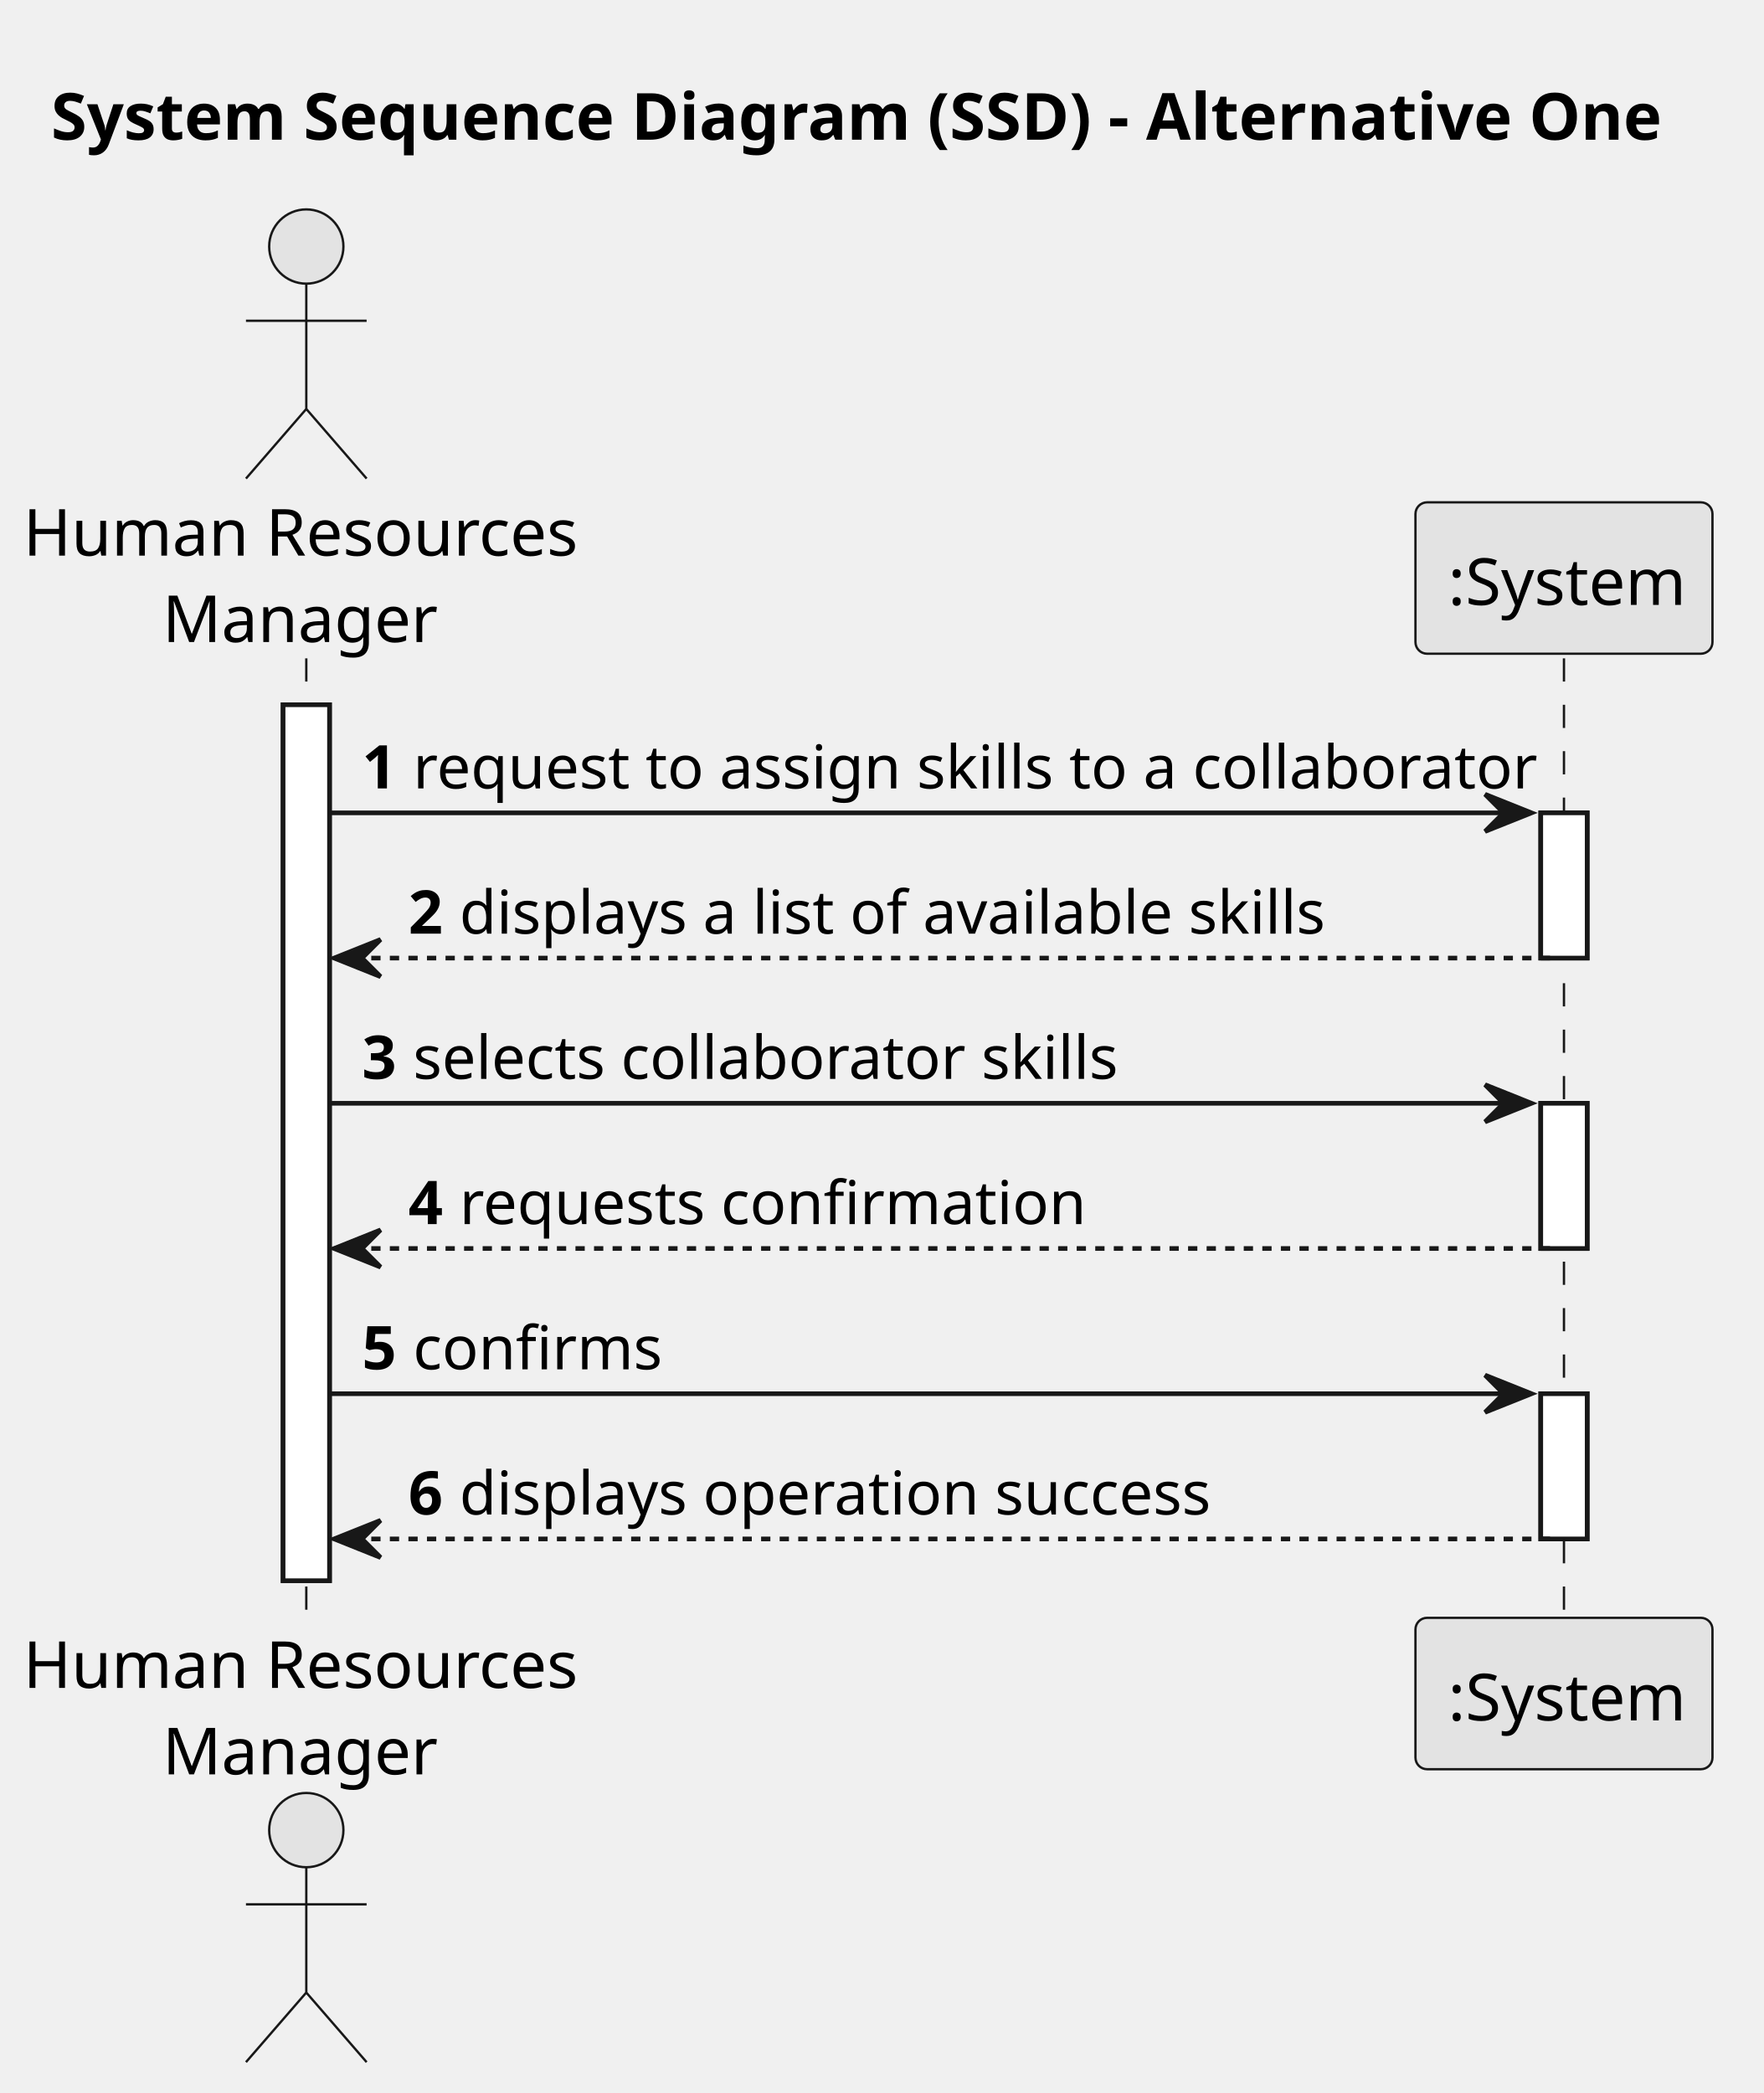
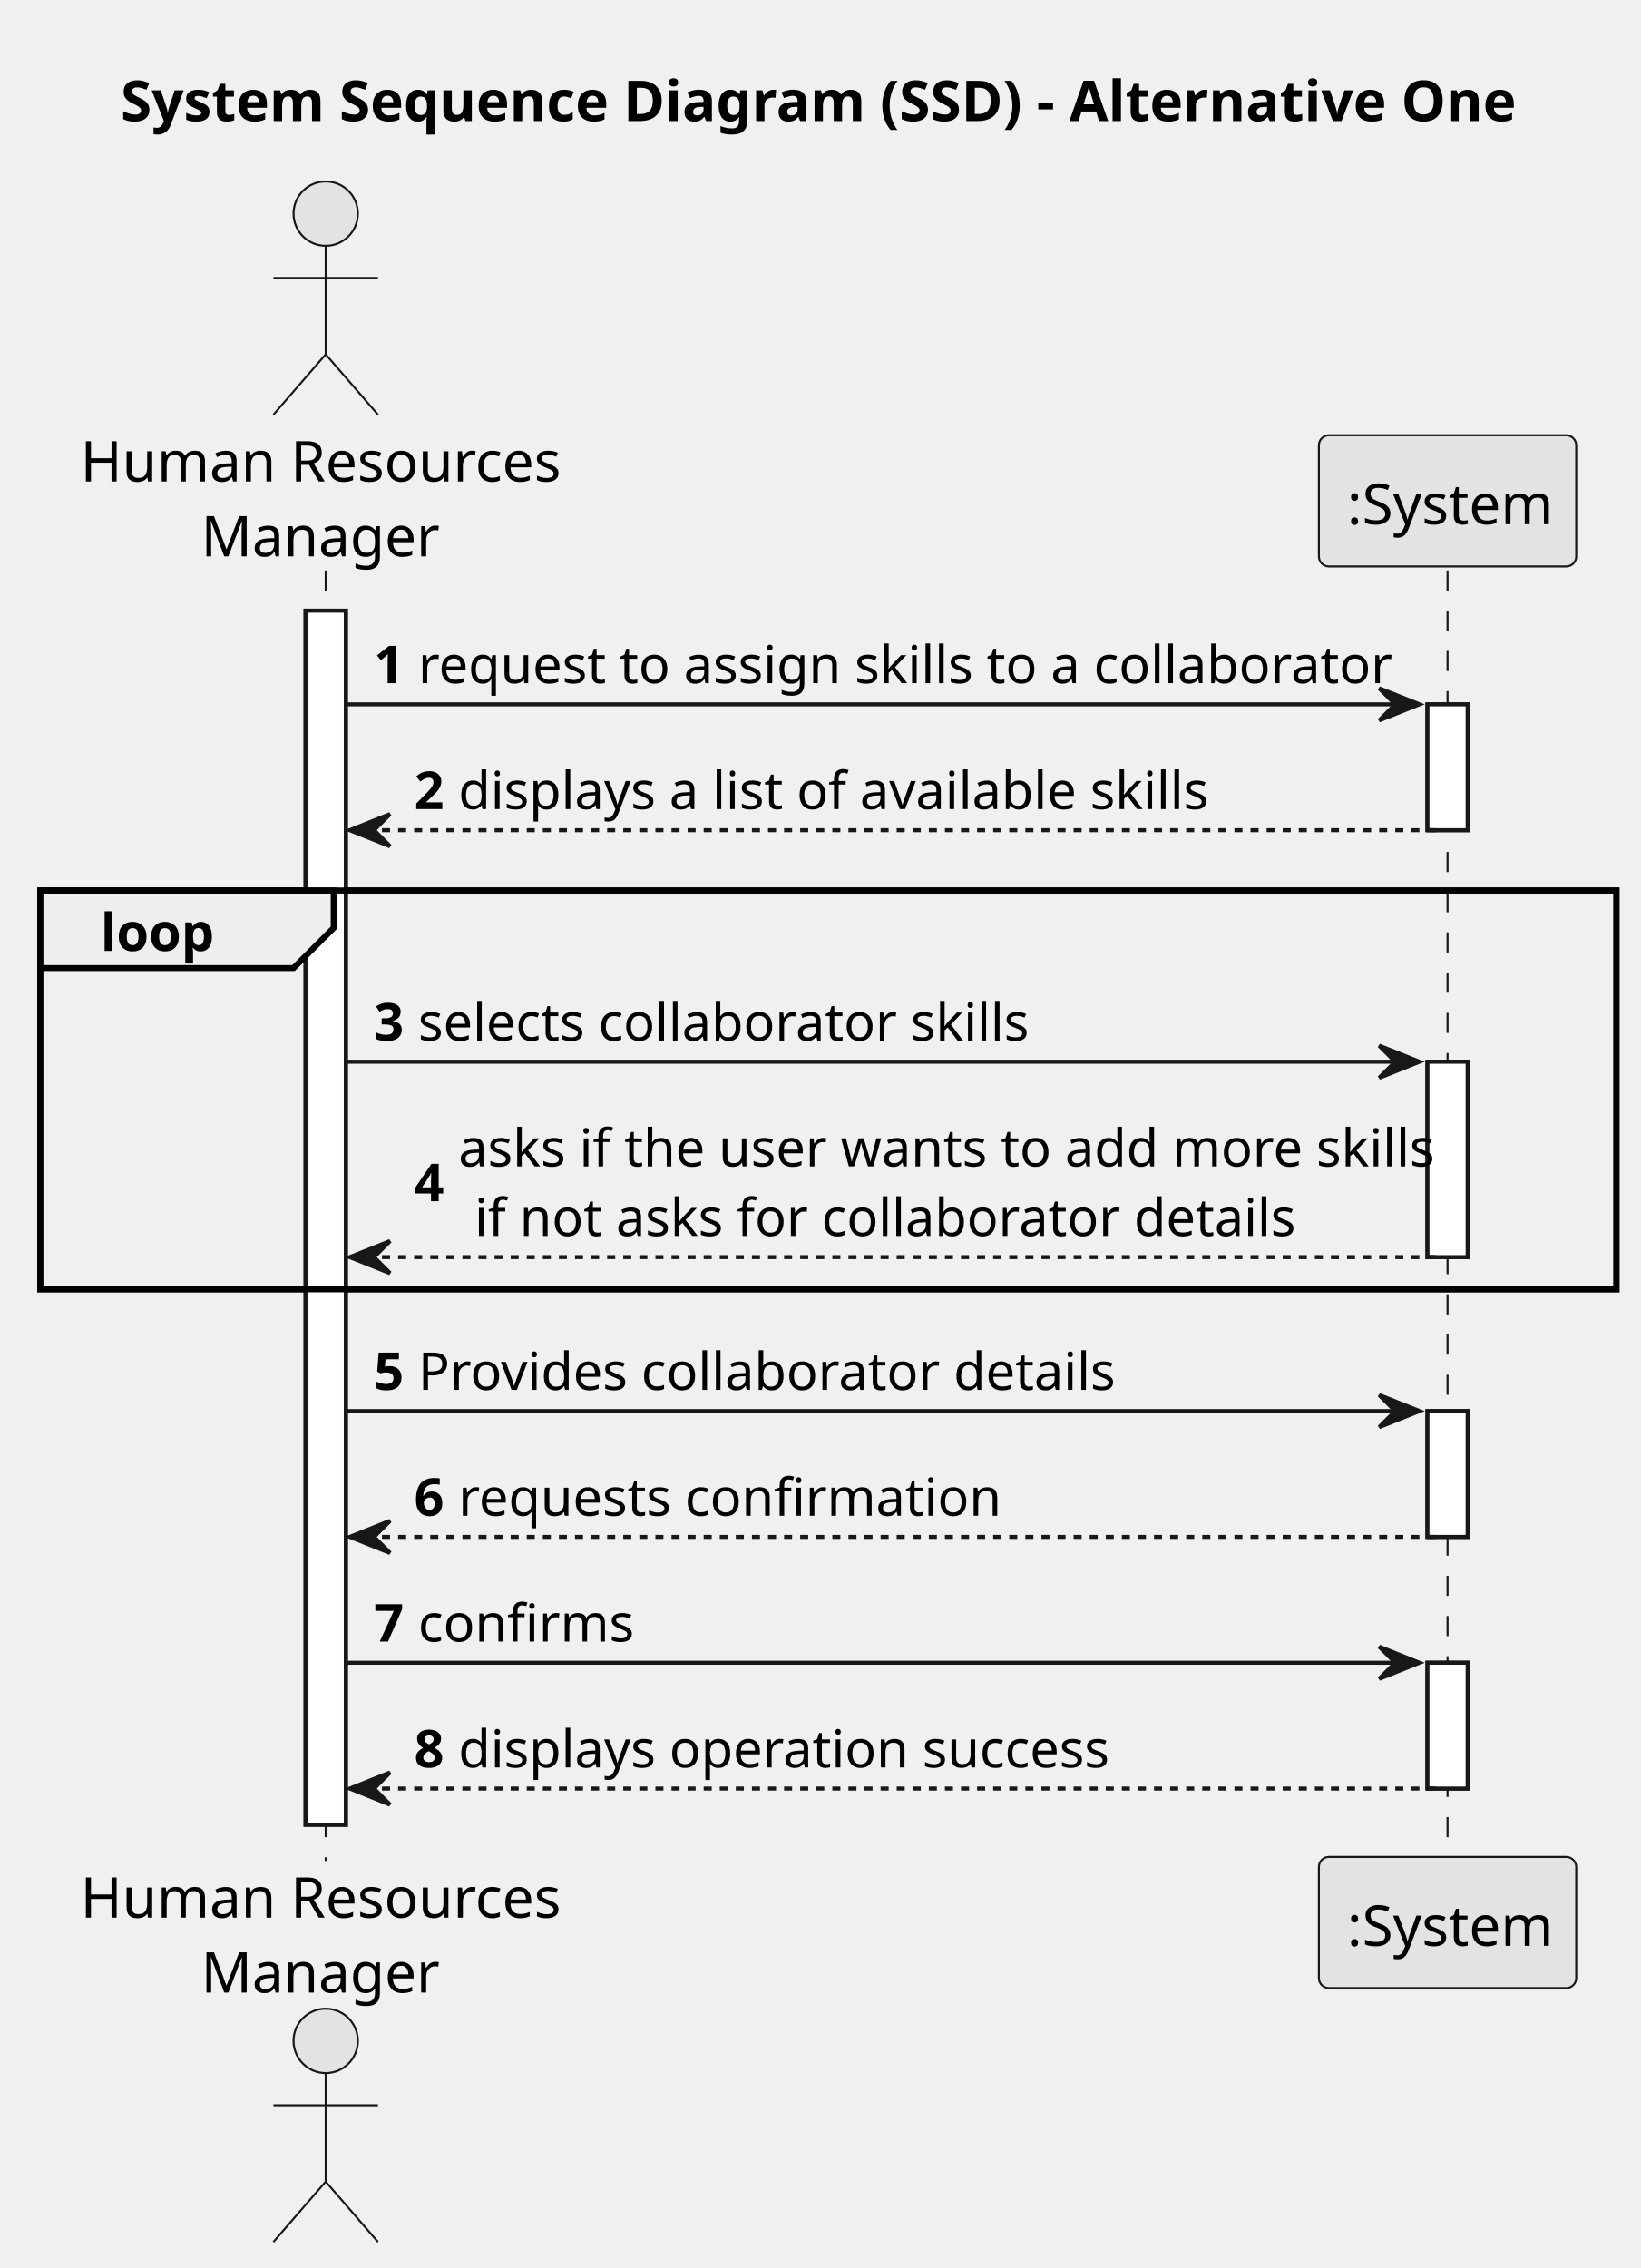
- <svg xmlns="http://www.w3.org/2000/svg" contentStyleType="text/css" height="451px" preserveAspectRatio="none" style="width:380px;height:451px;background:#FFFFFF;" version="1.1" viewBox="0 0 380 451" width="380px" zoomAndPan="magnify">
+ <svg xmlns="http://www.w3.org/2000/svg" contentStyleType="text/css" height="564px" preserveAspectRatio="none" style="width:408px;height:564px;background:#FFFFFF;" version="1.1" viewBox="0 0 408 564" width="408px" zoomAndPan="magnify">
  <defs />
  <g>
-     <text fill="#000000" font-family="sans-serif" font-size="14" font-weight="bold" lengthAdjust="spacing" textLength="351" x="11" y="30.107">System Sequence Diagram (SSD) - Alternative One</text>
-     <rect fill="#FFFFFF" height="188.746" style="stroke:#181818;stroke-width:1.0;" width="10" x="61" y="151.863" />
-     <rect fill="#FFFFFF" height="31.291" style="stroke:#181818;stroke-width:1.0;" width="10" x="332" y="175.154" />
-     <rect fill="#FFFFFF" height="31.291" style="stroke:#181818;stroke-width:1.0;" width="10" x="332" y="237.736" />
-     <rect fill="#FFFFFF" height="31.291" style="stroke:#181818;stroke-width:1.0;" width="10" x="332" y="300.318" />
-     <line style="stroke:#181818;stroke-width:0.5;stroke-dasharray:5.0,5.0;" x1="66" x2="66" y1="141.863" y2="349.609" />
-     <line style="stroke:#181818;stroke-width:0.5;stroke-dasharray:5.0,5.0;" x1="337" x2="337" y1="141.863" y2="349.609" />
-     <text fill="#000000" font-family="sans-serif" font-size="14" lengthAdjust="spacing" textLength="116" x="5" y="119.728">Human Resources</text>
-     <text fill="#000000" font-family="sans-serif" font-size="14" lengthAdjust="spacing" textLength="56" x="35" y="138.35">Manager</text>
-     <ellipse cx="66" cy="53.121" fill="#E3E3E3" rx="8" ry="8" style="stroke:#181818;stroke-width:0.5;" />
-     <path d="M66,61.121 L66,88.121 M53,69.121 L79,69.121 M66,88.121 L53,103.121 M66,88.121 L79,103.121 " fill="none" style="stroke:#181818;stroke-width:0.5;" />
-     <text fill="#000000" font-family="sans-serif" font-size="14" lengthAdjust="spacing" textLength="116" x="5" y="363.717">Human Resources</text>
-     <text fill="#000000" font-family="sans-serif" font-size="14" lengthAdjust="spacing" textLength="56" x="35" y="382.338">Manager</text>
-     <ellipse cx="66" cy="394.352" fill="#E3E3E3" rx="8" ry="8" style="stroke:#181818;stroke-width:0.5;" />
-     <path d="M66,402.352 L66,429.352 M53,410.352 L79,410.352 M66,429.352 L53,444.352 M66,429.352 L79,444.352 " fill="none" style="stroke:#181818;stroke-width:0.5;" />
-     <rect fill="#E3E3E3" height="32.621" rx="2.5" ry="2.5" style="stroke:#181818;stroke-width:0.5;" width="64" x="305" y="108.242" />
-     <text fill="#000000" font-family="sans-serif" font-size="14" lengthAdjust="spacing" textLength="50" x="312" y="130.35">:System</text>
-     <rect fill="#E3E3E3" height="32.621" rx="2.5" ry="2.5" style="stroke:#181818;stroke-width:0.5;" width="64" x="305" y="348.609" />
-     <text fill="#000000" font-family="sans-serif" font-size="14" lengthAdjust="spacing" textLength="50" x="312" y="370.717">:System</text>
-     <rect fill="#FFFFFF" height="188.746" style="stroke:#181818;stroke-width:1.0;" width="10" x="61" y="151.863" />
-     <rect fill="#FFFFFF" height="31.291" style="stroke:#181818;stroke-width:1.0;" width="10" x="332" y="175.154" />
-     <rect fill="#FFFFFF" height="31.291" style="stroke:#181818;stroke-width:1.0;" width="10" x="332" y="237.736" />
-     <rect fill="#FFFFFF" height="31.291" style="stroke:#181818;stroke-width:1.0;" width="10" x="332" y="300.318" />
-     <polygon fill="#181818" points="320,171.154,330,175.154,320,179.154,324,175.154" style="stroke:#181818;stroke-width:1.0;" />
-     <line style="stroke:#181818;stroke-width:1.0;" x1="71" x2="326" y1="175.154" y2="175.154" />
-     <text fill="#000000" font-family="sans-serif" font-size="13" font-weight="bold" lengthAdjust="spacing" textLength="7" x="78" y="169.892">1</text>
-     <text fill="#000000" font-family="sans-serif" font-size="13" lengthAdjust="spacing" textLength="231" x="89" y="169.892">request to assign skills to a collaborator</text>
-     <polygon fill="#181818" points="82,202.445,72,206.445,82,210.445,78,206.445" style="stroke:#181818;stroke-width:1.0;" />
-     <line style="stroke:#181818;stroke-width:1.0;stroke-dasharray:2.0,2.0;" x1="76" x2="336" y1="206.445" y2="206.445" />
-     <text fill="#000000" font-family="sans-serif" font-size="13" font-weight="bold" lengthAdjust="spacing" textLength="7" x="88" y="201.183">2</text>
-     <text fill="#000000" font-family="sans-serif" font-size="13" lengthAdjust="spacing" textLength="181" x="99" y="201.183">displays a list of available skills</text>
-     <polygon fill="#181818" points="320,233.736,330,237.736,320,241.736,324,237.736" style="stroke:#181818;stroke-width:1.0;" />
-     <line style="stroke:#181818;stroke-width:1.0;" x1="71" x2="326" y1="237.736" y2="237.736" />
-     <text fill="#000000" font-family="sans-serif" font-size="13" font-weight="bold" lengthAdjust="spacing" textLength="7" x="78" y="232.474">3</text>
-     <text fill="#000000" font-family="sans-serif" font-size="13" lengthAdjust="spacing" textLength="147" x="89" y="232.474">selects collaborator skills</text>
-     <polygon fill="#181818" points="82,265.027,72,269.027,82,273.027,78,269.027" style="stroke:#181818;stroke-width:1.0;" />
-     <line style="stroke:#181818;stroke-width:1.0;stroke-dasharray:2.0,2.0;" x1="76" x2="336" y1="269.027" y2="269.027" />
-     <text fill="#000000" font-family="sans-serif" font-size="13" font-weight="bold" lengthAdjust="spacing" textLength="7" x="88" y="263.765">4</text>
-     <text fill="#000000" font-family="sans-serif" font-size="13" lengthAdjust="spacing" textLength="124" x="99" y="263.765">requests confirmation</text>
-     <polygon fill="#181818" points="320,296.318,330,300.318,320,304.318,324,300.318" style="stroke:#181818;stroke-width:1.0;" />
-     <line style="stroke:#181818;stroke-width:1.0;" x1="71" x2="326" y1="300.318" y2="300.318" />
-     <text fill="#000000" font-family="sans-serif" font-size="13" font-weight="bold" lengthAdjust="spacing" textLength="7" x="78" y="295.056">5</text>
-     <text fill="#000000" font-family="sans-serif" font-size="13" lengthAdjust="spacing" textLength="49" x="89" y="295.056">confirms</text>
-     <polygon fill="#181818" points="82,327.609,72,331.609,82,335.609,78,331.609" style="stroke:#181818;stroke-width:1.0;" />
-     <line style="stroke:#181818;stroke-width:1.0;stroke-dasharray:2.0,2.0;" x1="76" x2="336" y1="331.609" y2="331.609" />
-     <text fill="#000000" font-family="sans-serif" font-size="13" font-weight="bold" lengthAdjust="spacing" textLength="7" x="88" y="326.347">6</text>
-     <text fill="#000000" font-family="sans-serif" font-size="13" lengthAdjust="spacing" textLength="158" x="99" y="326.347">displays operation success</text>
+     <text fill="#000000" font-family="sans-serif" font-size="14" font-weight="bold" lengthAdjust="spacing" textLength="351" x="30" y="30.107">System Sequence Diagram (SSD) - Alternative One</text>
+     <rect fill="#FFFFFF" height="301.91" style="stroke:#181818;stroke-width:1.0;" width="10" x="76" y="151.863" />
+     <rect fill="#FFFFFF" height="31.291" style="stroke:#181818;stroke-width:1.0;" width="10" x="355" y="175.154" />
+     <rect fill="#FFFFFF" height="48.582" style="stroke:#181818;stroke-width:1.0;" width="10" x="355" y="264.027" />
+     <rect fill="#FFFFFF" height="31.291" style="stroke:#181818;stroke-width:1.0;" width="10" x="355" y="350.9" />
+     <rect fill="#FFFFFF" height="31.291" style="stroke:#181818;stroke-width:1.0;" width="10" x="355" y="413.482" />
+     <rect fill="none" height="99.164" style="stroke:#000000;stroke-width:1.5;" width="392" x="10" y="221.445" />
+     <line style="stroke:#181818;stroke-width:0.5;stroke-dasharray:5.0,5.0;" x1="81" x2="81" y1="141.863" y2="462.773" />
+     <line style="stroke:#181818;stroke-width:0.5;stroke-dasharray:5.0,5.0;" x1="360" x2="360" y1="141.863" y2="462.773" />
+     <text fill="#000000" font-family="sans-serif" font-size="14" lengthAdjust="spacing" textLength="116" x="20" y="119.728">Human Resources</text>
+     <text fill="#000000" font-family="sans-serif" font-size="14" lengthAdjust="spacing" textLength="56" x="50" y="138.35">Manager</text>
+     <ellipse cx="81" cy="53.121" fill="#E3E3E3" rx="8" ry="8" style="stroke:#181818;stroke-width:0.5;" />
+     <path d="M81,61.121 L81,88.121 M68,69.121 L94,69.121 M81,88.121 L68,103.121 M81,88.121 L94,103.121 " fill="none" style="stroke:#181818;stroke-width:0.5;" />
+     <text fill="#000000" font-family="sans-serif" font-size="14" lengthAdjust="spacing" textLength="116" x="20" y="476.881">Human Resources</text>
+     <text fill="#000000" font-family="sans-serif" font-size="14" lengthAdjust="spacing" textLength="56" x="50" y="495.502">Manager</text>
+     <ellipse cx="81" cy="507.516" fill="#E3E3E3" rx="8" ry="8" style="stroke:#181818;stroke-width:0.5;" />
+     <path d="M81,515.516 L81,542.516 M68,523.516 L94,523.516 M81,542.516 L68,557.516 M81,542.516 L94,557.516 " fill="none" style="stroke:#181818;stroke-width:0.5;" />
+     <rect fill="#E3E3E3" height="32.621" rx="2.5" ry="2.5" style="stroke:#181818;stroke-width:0.5;" width="64" x="328" y="108.242" />
+     <text fill="#000000" font-family="sans-serif" font-size="14" lengthAdjust="spacing" textLength="50" x="335" y="130.35">:System</text>
+     <rect fill="#E3E3E3" height="32.621" rx="2.5" ry="2.5" style="stroke:#181818;stroke-width:0.5;" width="64" x="328" y="461.773" />
+     <text fill="#000000" font-family="sans-serif" font-size="14" lengthAdjust="spacing" textLength="50" x="335" y="483.881">:System</text>
+     <rect fill="#FFFFFF" height="301.91" style="stroke:#181818;stroke-width:1.0;" width="10" x="76" y="151.863" />
+     <rect fill="#FFFFFF" height="31.291" style="stroke:#181818;stroke-width:1.0;" width="10" x="355" y="175.154" />
+     <rect fill="#FFFFFF" height="48.582" style="stroke:#181818;stroke-width:1.0;" width="10" x="355" y="264.027" />
+     <rect fill="#FFFFFF" height="31.291" style="stroke:#181818;stroke-width:1.0;" width="10" x="355" y="350.9" />
+     <rect fill="#FFFFFF" height="31.291" style="stroke:#181818;stroke-width:1.0;" width="10" x="355" y="413.482" />
+     <polygon fill="#181818" points="343,171.154,353,175.154,343,179.154,347,175.154" style="stroke:#181818;stroke-width:1.0;" />
+     <line style="stroke:#181818;stroke-width:1.0;" x1="86" x2="349" y1="175.154" y2="175.154" />
+     <text fill="#000000" font-family="sans-serif" font-size="13" font-weight="bold" lengthAdjust="spacing" textLength="7" x="93" y="169.892">1</text>
+     <text fill="#000000" font-family="sans-serif" font-size="13" lengthAdjust="spacing" textLength="231" x="104" y="169.892">request to assign skills to a collaborator</text>
+     <polygon fill="#181818" points="97,202.445,87,206.445,97,210.445,93,206.445" style="stroke:#181818;stroke-width:1.0;" />
+     <line style="stroke:#181818;stroke-width:1.0;stroke-dasharray:2.0,2.0;" x1="91" x2="359" y1="206.445" y2="206.445" />
+     <text fill="#000000" font-family="sans-serif" font-size="13" font-weight="bold" lengthAdjust="spacing" textLength="7" x="103" y="201.183">2</text>
+     <text fill="#000000" font-family="sans-serif" font-size="13" lengthAdjust="spacing" textLength="181" x="114" y="201.183">displays a list of available skills</text>
+     <path d="M10,221.445 L83,221.445 L83,230.736 L73,240.736 L10,240.736 L10,221.445 " fill="#EEEEEE" style="stroke:#000000;stroke-width:1.5;" />
+     <rect fill="none" height="99.164" style="stroke:#000000;stroke-width:1.5;" width="392" x="10" y="221.445" />
+     <text fill="#000000" font-family="sans-serif" font-size="13" font-weight="bold" lengthAdjust="spacing" textLength="28" x="25" y="236.474">loop</text>
+     <polygon fill="#181818" points="343,260.027,353,264.027,343,268.027,347,264.027" style="stroke:#181818;stroke-width:1.0;" />
+     <line style="stroke:#181818;stroke-width:1.0;" x1="86" x2="349" y1="264.027" y2="264.027" />
+     <text fill="#000000" font-family="sans-serif" font-size="13" font-weight="bold" lengthAdjust="spacing" textLength="7" x="93" y="258.765">3</text>
+     <text fill="#000000" font-family="sans-serif" font-size="13" lengthAdjust="spacing" textLength="147" x="104" y="258.765">selects collaborator skills</text>
+     <polygon fill="#181818" points="97,308.609,87,312.609,97,316.609,93,312.609" style="stroke:#181818;stroke-width:1.0;" />
+     <line style="stroke:#181818;stroke-width:1.0;stroke-dasharray:2.0,2.0;" x1="91" x2="359" y1="312.609" y2="312.609" />
+     <text fill="#000000" font-family="sans-serif" font-size="13" font-weight="bold" lengthAdjust="spacing" textLength="7" x="103" y="298.701">4</text>
+     <text fill="#000000" font-family="sans-serif" font-size="13" lengthAdjust="spacing" textLength="234" x="114" y="290.056">asks if the user wants to add more skills</text>
+     <text fill="#000000" font-family="sans-serif" font-size="13" lengthAdjust="spacing" textLength="191" x="118" y="307.347">if not asks for collaborator details</text>
+     <polygon fill="#181818" points="343,346.9,353,350.9,343,354.9,347,350.9" style="stroke:#181818;stroke-width:1.0;" />
+     <line style="stroke:#181818;stroke-width:1.0;" x1="86" x2="349" y1="350.9" y2="350.9" />
+     <text fill="#000000" font-family="sans-serif" font-size="13" font-weight="bold" lengthAdjust="spacing" textLength="7" x="93" y="345.638">5</text>
+     <text fill="#000000" font-family="sans-serif" font-size="13" lengthAdjust="spacing" textLength="162" x="104" y="345.638">Provides collaborator details</text>
+     <polygon fill="#181818" points="97,378.191,87,382.191,97,386.191,93,382.191" style="stroke:#181818;stroke-width:1.0;" />
+     <line style="stroke:#181818;stroke-width:1.0;stroke-dasharray:2.0,2.0;" x1="91" x2="359" y1="382.191" y2="382.191" />
+     <text fill="#000000" font-family="sans-serif" font-size="13" font-weight="bold" lengthAdjust="spacing" textLength="7" x="103" y="376.929">6</text>
+     <text fill="#000000" font-family="sans-serif" font-size="13" lengthAdjust="spacing" textLength="124" x="114" y="376.929">requests confirmation</text>
+     <polygon fill="#181818" points="343,409.482,353,413.482,343,417.482,347,413.482" style="stroke:#181818;stroke-width:1.0;" />
+     <line style="stroke:#181818;stroke-width:1.0;" x1="86" x2="349" y1="413.482" y2="413.482" />
+     <text fill="#000000" font-family="sans-serif" font-size="13" font-weight="bold" lengthAdjust="spacing" textLength="7" x="93" y="408.22">7</text>
+     <text fill="#000000" font-family="sans-serif" font-size="13" lengthAdjust="spacing" textLength="49" x="104" y="408.22">confirms</text>
+     <polygon fill="#181818" points="97,440.773,87,444.773,97,448.773,93,444.773" style="stroke:#181818;stroke-width:1.0;" />
+     <line style="stroke:#181818;stroke-width:1.0;stroke-dasharray:2.0,2.0;" x1="91" x2="359" y1="444.773" y2="444.773" />
+     <text fill="#000000" font-family="sans-serif" font-size="13" font-weight="bold" lengthAdjust="spacing" textLength="7" x="103" y="439.511">8</text>
+     <text fill="#000000" font-family="sans-serif" font-size="13" lengthAdjust="spacing" textLength="158" x="114" y="439.511">displays operation success</text>
  </g>
</svg>
